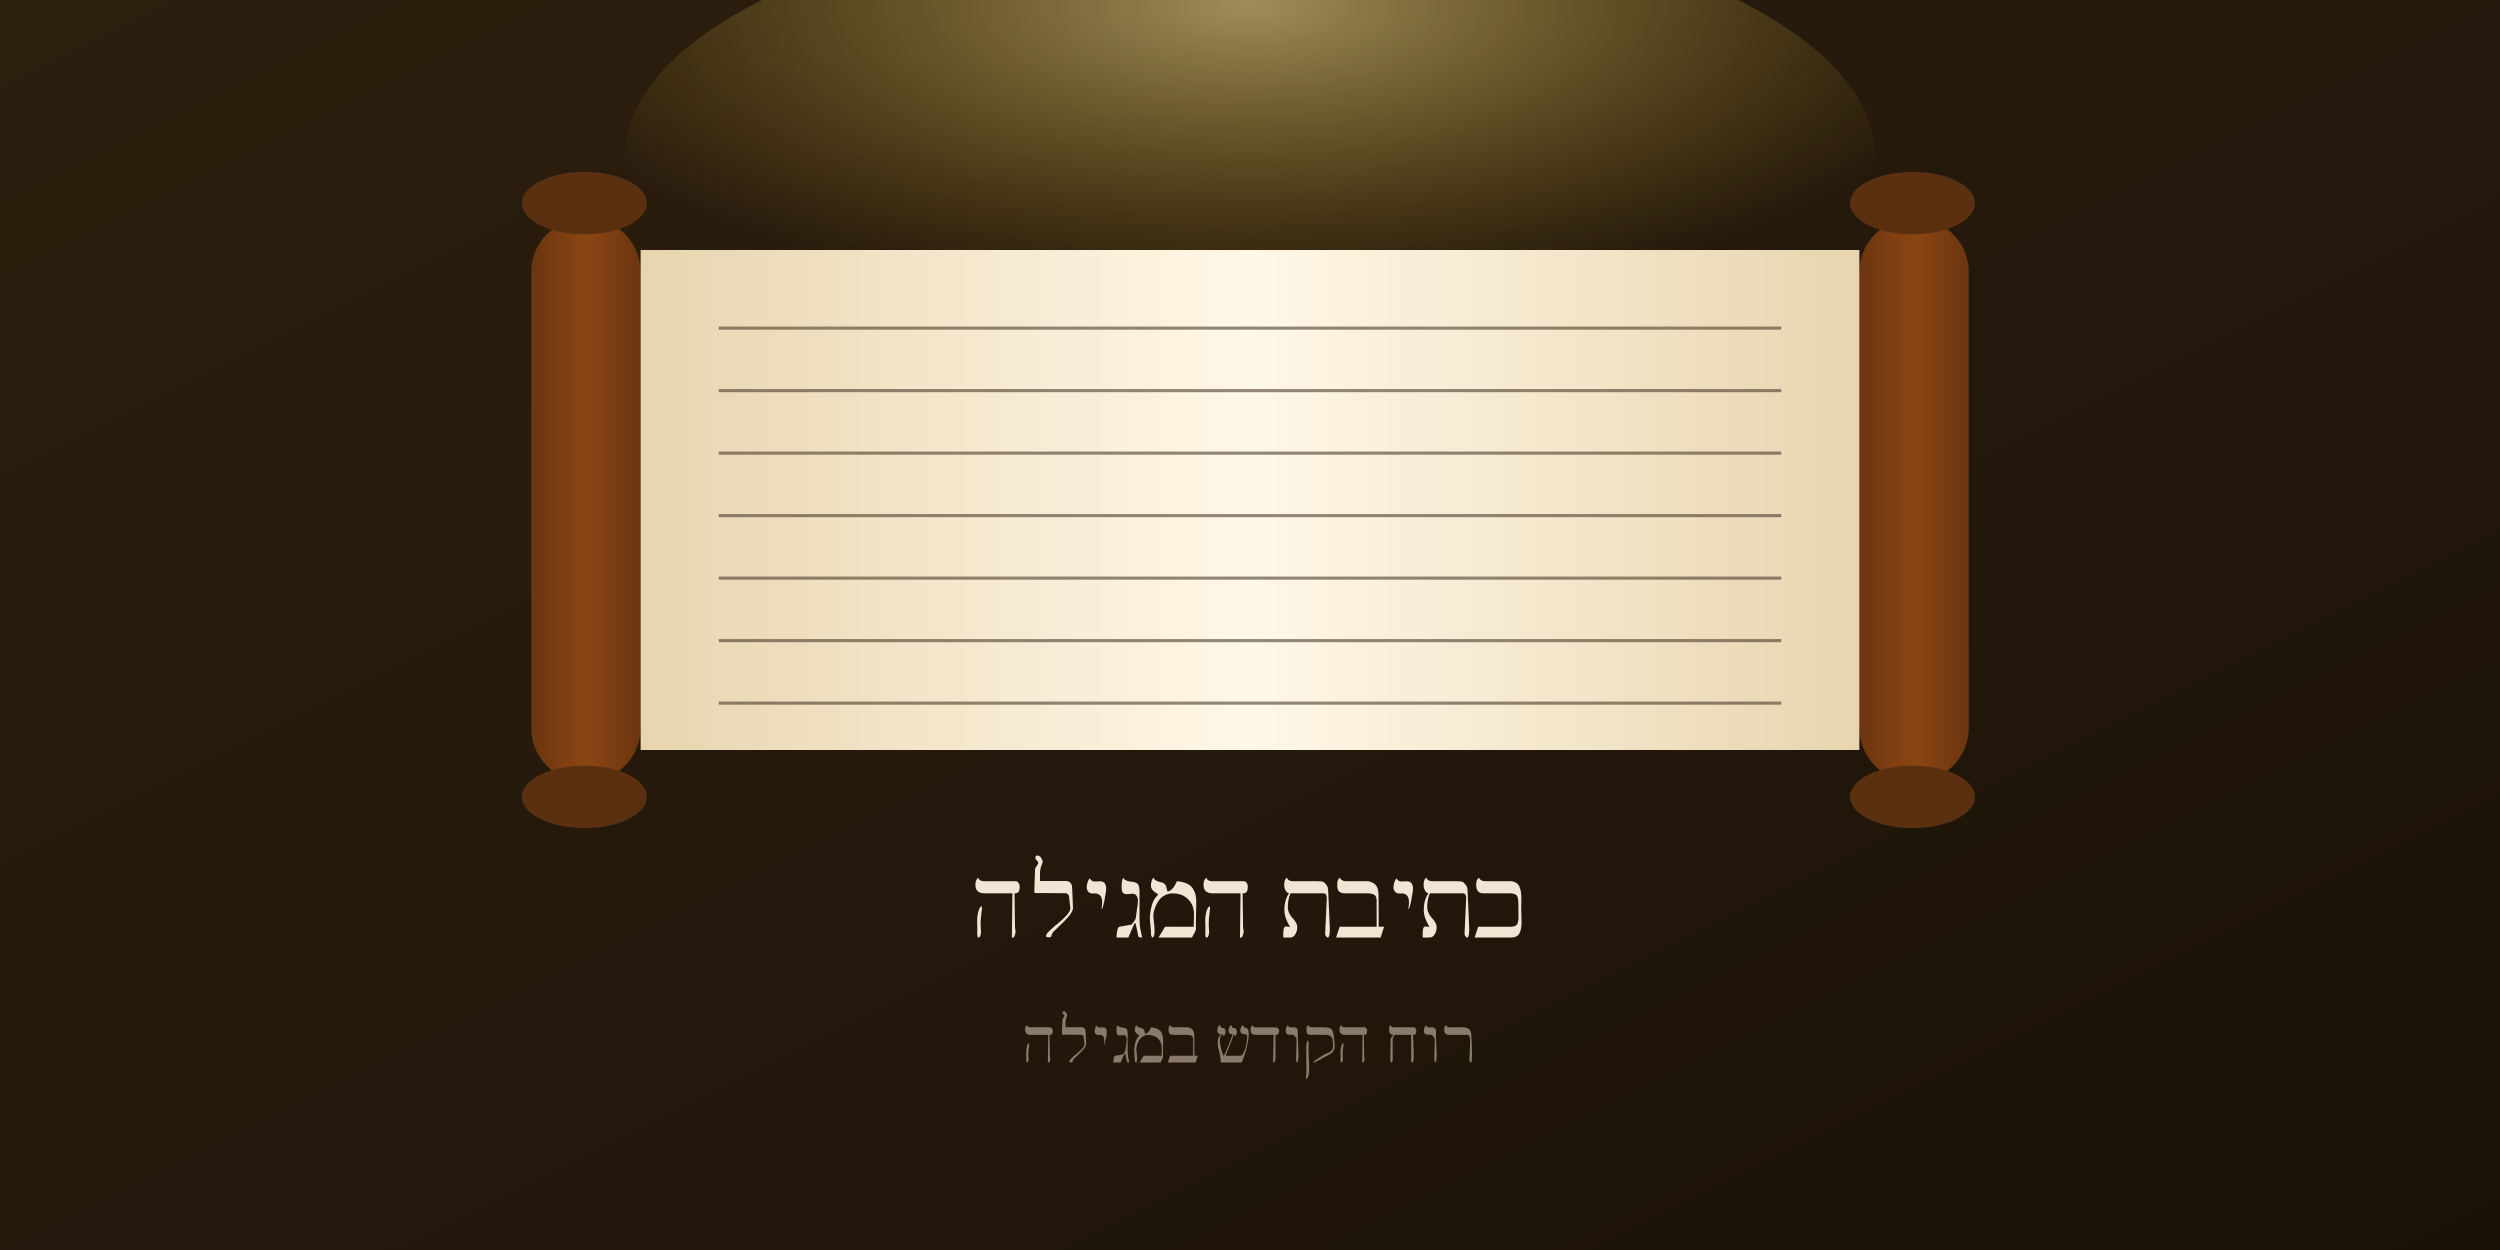
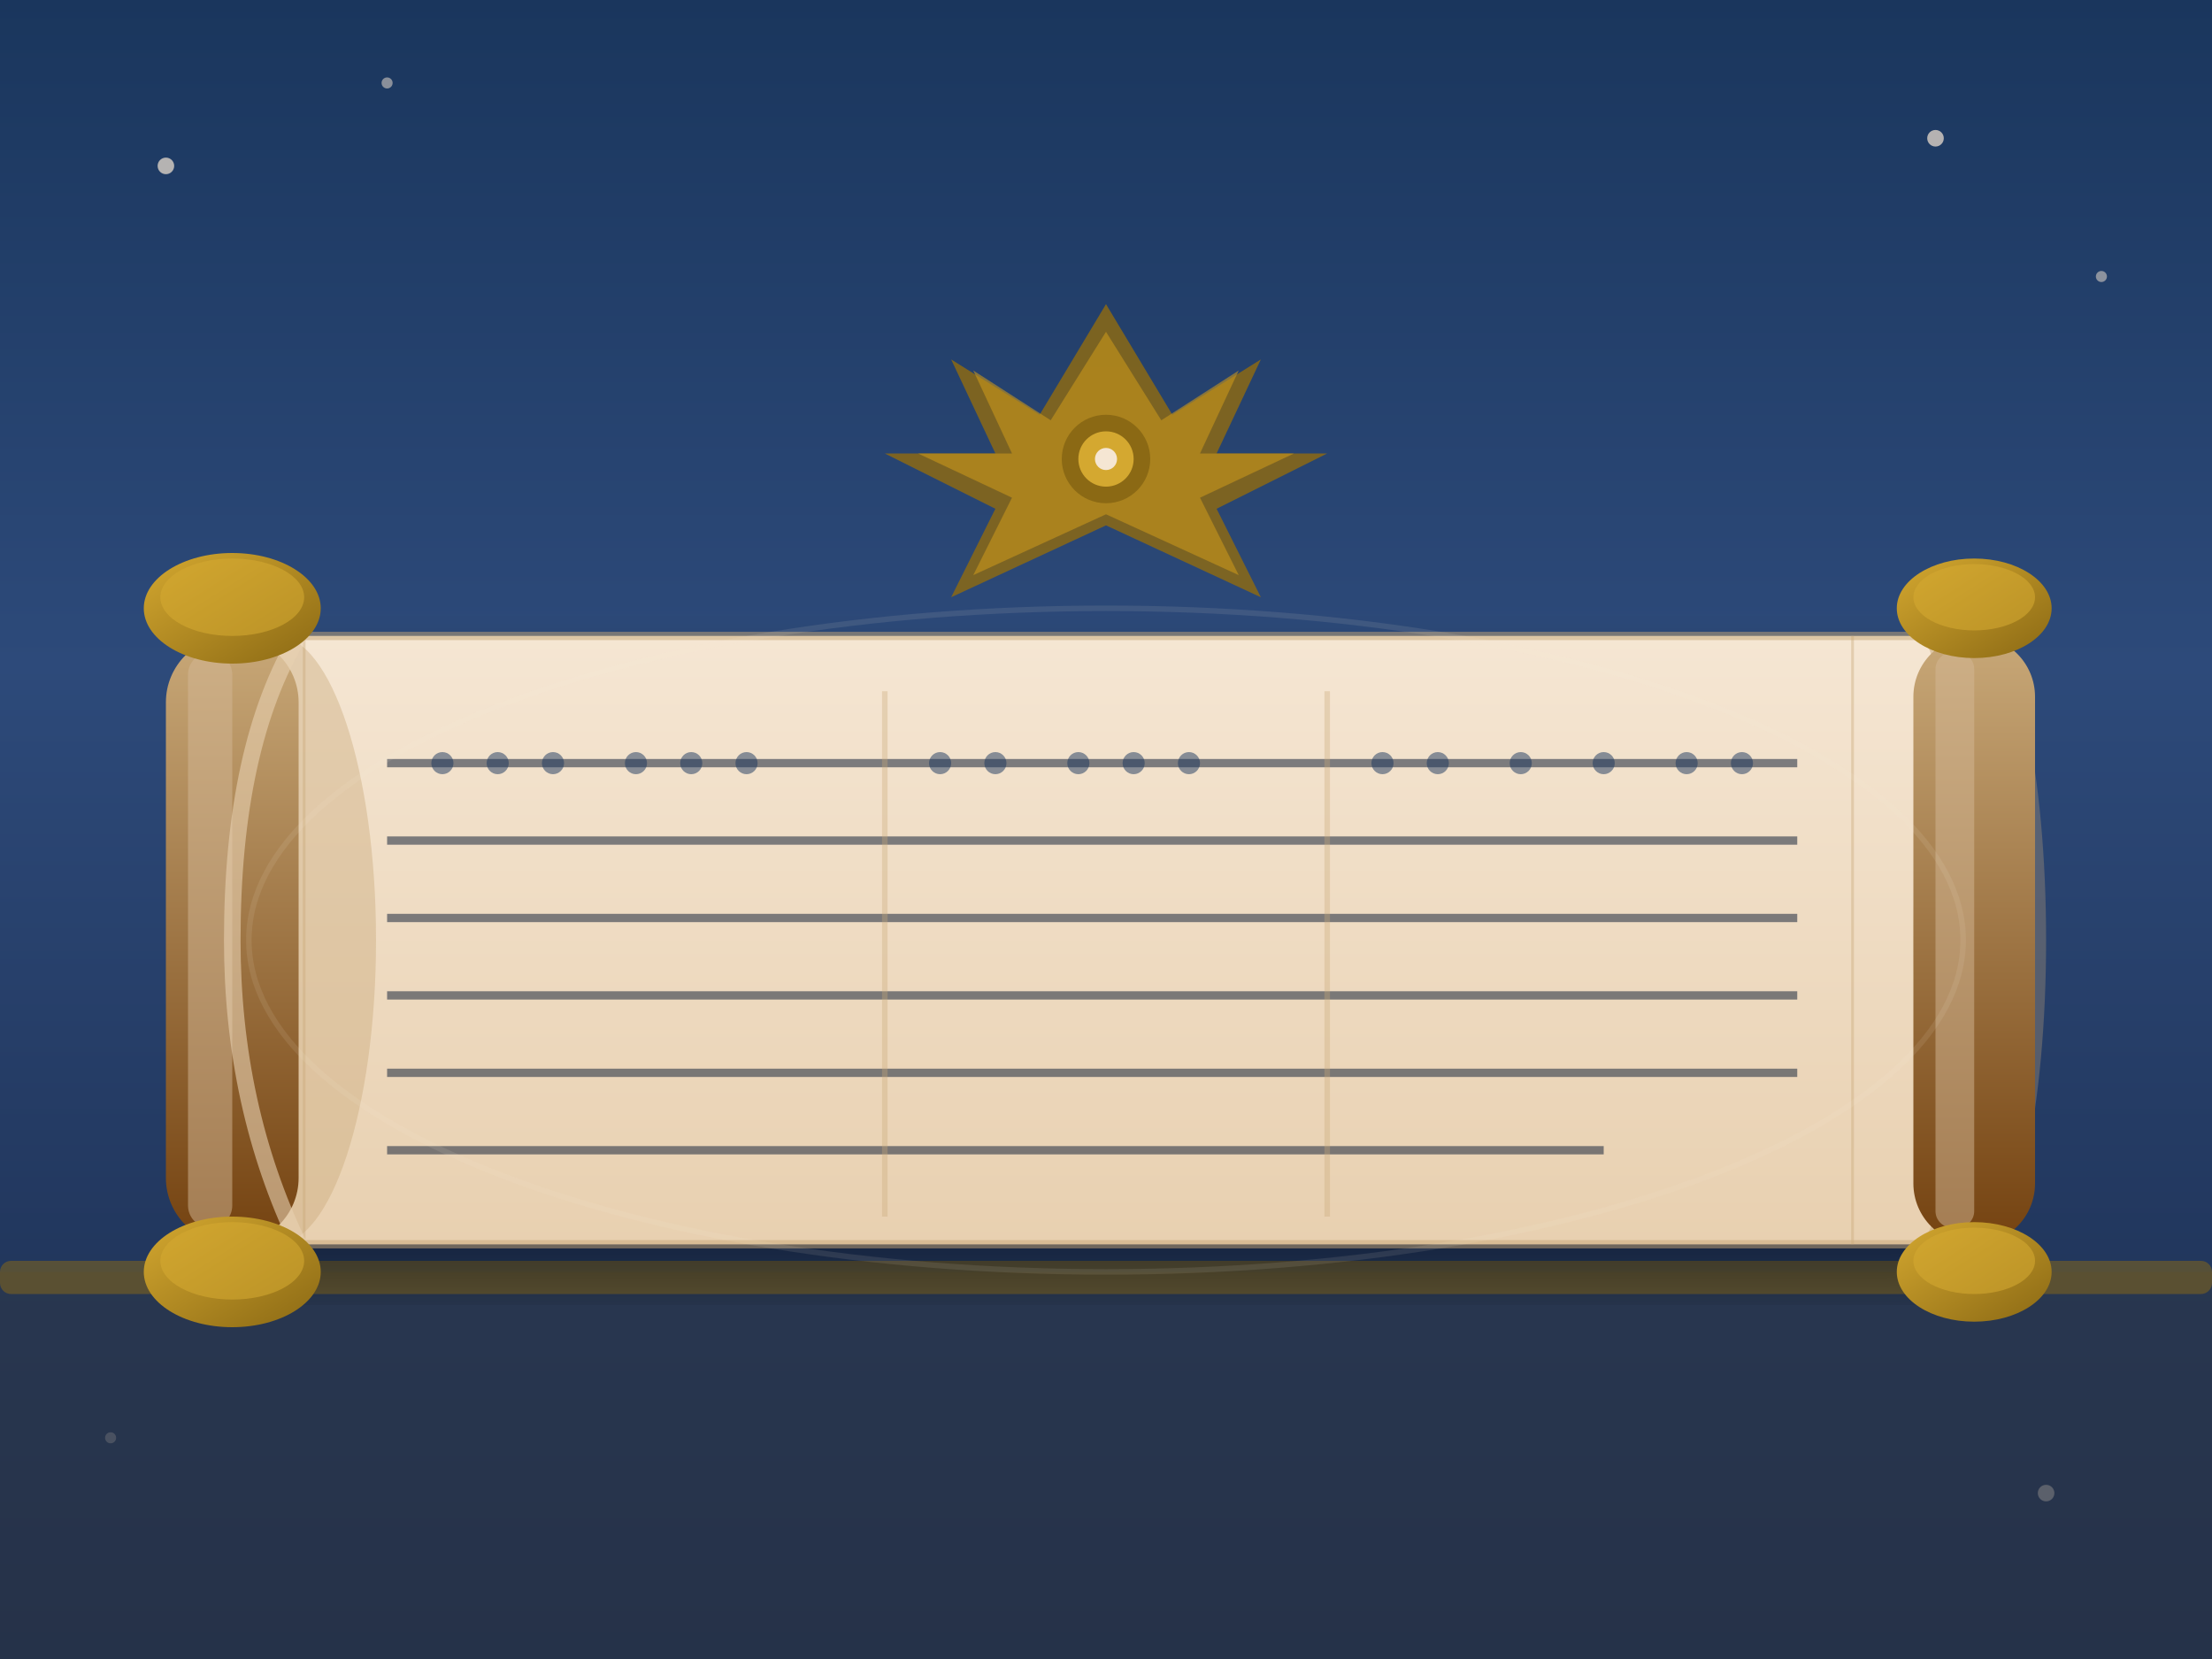
- <svg xmlns="http://www.w3.org/2000/svg" width="800" height="400" viewBox="0 0 800 400">
+ <svg xmlns="http://www.w3.org/2000/svg" viewBox="0 0 400 300">
  <defs>
-     <linearGradient id="bg" x1="0%" y1="0%" x2="100%" y2="100%">
-       <stop offset="0%" style="stop-color:#2d1f0e" />
-       <stop offset="100%" style="stop-color:#1a1208" />
+     <linearGradient id="bgGrad" x1="0" y1="0" x2="0" y2="1">
+       <stop offset="0%" stop-color="#1a365d" />
+       <stop offset="40%" stop-color="#2d4a7a" />
+       <stop offset="100%" stop-color="#1a2a4a" />
    </linearGradient>
-     <linearGradient id="parchment" x1="0%" y1="0%" x2="100%" y2="0%">
-       <stop offset="0%" style="stop-color:#e8d5b0" />
-       <stop offset="50%" style="stop-color:#fff8e7" />
-       <stop offset="100%" style="stop-color:#e8d5b0" />
+     <linearGradient id="parchGrad" x1="0" y1="0" x2="0" y2="1">
+       <stop offset="0%" stop-color="#f5e6d3" />
+       <stop offset="100%" stop-color="#e8d0b0" />
    </linearGradient>
-     <linearGradient id="wood" x1="0%" y1="0%" x2="100%" y2="0%">
-       <stop offset="0%" style="stop-color:#6B3510" />
-       <stop offset="50%" style="stop-color:#8B4513" />
-       <stop offset="100%" style="stop-color:#6B3510" />
+     <linearGradient id="rodGrad" x1="0" y1="0" x2="0" y2="1">
+       <stop offset="0%" stop-color="#c8a878" />
+       <stop offset="100%" stop-color="#744210" />
    </linearGradient>
-     <radialGradient id="glow" cx="50%" cy="20%" r="60%">
-       <stop offset="0%" style="stop-color:#f0d78c" stop-opacity="0.6" />
-       <stop offset="100%" style="stop-color:#c9a227" stop-opacity="0" />
-     </radialGradient>
+     <linearGradient id="knobGrad" x1="0" y1="0" x2="1" y2="1">
+       <stop offset="0%" stop-color="#d4a830" />
+       <stop offset="100%" stop-color="#8B6914" />
+     </linearGradient>
+     <filter id="scrollShadow">
+       <feDropShadow dx="4" dy="6" stdDeviation="5" flood-color="#000" flood-opacity="0.35" />
+     </filter>
  </defs>
-   <rect width="800" height="400" fill="url(#bg)" />
-   <ellipse cx="400" cy="50" rx="200" ry="80" fill="url(#glow)" />
-   <rect x="170" y="70" width="35" height="180" rx="17" fill="url(#wood)" />
-   <rect x="595" y="70" width="35" height="180" rx="17" fill="url(#wood)" />
-   <ellipse cx="187" cy="65" rx="20" ry="10" fill="#5a3010" />
-   <ellipse cx="187" cy="255" rx="20" ry="10" fill="#5a3010" />
-   <ellipse cx="612" cy="65" rx="20" ry="10" fill="#5a3010" />
-   <ellipse cx="612" cy="255" rx="20" ry="10" fill="#5a3010" />
-   <rect x="205" y="80" width="390" height="160" fill="url(#parchment)" />
-   <g stroke="#4a3a2a" stroke-width="1" opacity="0.6">
-     <line x1="230" y1="105" x2="570" y2="105" />
-     <line x1="230" y1="125" x2="570" y2="125" />
-     <line x1="230" y1="145" x2="570" y2="145" />
-     <line x1="230" y1="165" x2="570" y2="165" />
-     <line x1="230" y1="185" x2="570" y2="185" />
-     <line x1="230" y1="205" x2="570" y2="205" />
-     <line x1="230" y1="225" x2="570" y2="225" />
-   </g>
-   <text x="400" y="300" text-anchor="middle" font-family="David, serif" font-size="32" fill="#f0e6d3" direction="rtl">כתיבת המגילה</text>
-   <text x="400" y="340" text-anchor="middle" font-family="David, serif" font-size="20" fill="#8a7a6a" direction="rtl">רוח הקודש במגילה</text>
+   <rect width="400" height="300" fill="url(#bgGrad)" />
+   <circle cx="30" cy="30" r="1.5" fill="#f5e6d3" opacity="0.7" />
+   <circle cx="70" cy="15" r="1" fill="#f5e6d3" opacity="0.5" />
+   <circle cx="350" cy="25" r="1.5" fill="#f5e6d3" opacity="0.7" />
+   <circle cx="380" cy="50" r="1" fill="#f5e6d3" opacity="0.5" />
+   <circle cx="20" cy="260" r="1" fill="#f5e6d3" opacity="0.4" />
+   <circle cx="370" cy="270" r="1.5" fill="#f5e6d3" opacity="0.6" />
+   <rect x="0" y="230" width="400" height="70" fill="#2d3748" opacity="0.6" />
+   <rect x="0" y="228" width="400" height="6" rx="2" fill="#8B6914" opacity="0.5" />
+   <rect x="40" y="115" width="310" height="110" rx="4" fill="url(#parchGrad)" filter="url(#scrollShadow)" />
+   <rect x="40" y="115" width="310" height="110" rx="4" fill="none" stroke="#c8a878" stroke-width="1.5" opacity="0.5" />
+   <line x1="55" y1="115" x2="55" y2="225" stroke="#c8a878" stroke-width="0.5" opacity="0.4" />
+   <line x1="335" y1="115" x2="335" y2="225" stroke="#c8a878" stroke-width="0.5" opacity="0.4" />
+   <line x1="70" y1="138" x2="325" y2="138" stroke="#2d3748" stroke-width="1.5" opacity="0.6" />
+   <line x1="70" y1="152" x2="325" y2="152" stroke="#2d3748" stroke-width="1.5" opacity="0.6" />
+   <line x1="70" y1="166" x2="325" y2="166" stroke="#2d3748" stroke-width="1.5" opacity="0.6" />
+   <line x1="70" y1="180" x2="325" y2="180" stroke="#2d3748" stroke-width="1.5" opacity="0.6" />
+   <line x1="70" y1="194" x2="325" y2="194" stroke="#2d3748" stroke-width="1.5" opacity="0.6" />
+   <line x1="70" y1="208" x2="290" y2="208" stroke="#2d3748" stroke-width="1.5" opacity="0.6" />
+   <line x1="160" y1="125" x2="160" y2="220" stroke="#c8a878" stroke-width="1" opacity="0.35" />
+   <line x1="240" y1="125" x2="240" y2="220" stroke="#c8a878" stroke-width="1" opacity="0.35" />
+   <circle cx="80" cy="138" r="2" fill="#1a365d" opacity="0.5" />
+   <circle cx="90" cy="138" r="2" fill="#1a365d" opacity="0.5" />
+   <circle cx="100" cy="138" r="2" fill="#1a365d" opacity="0.5" />
+   <circle cx="115" cy="138" r="2" fill="#1a365d" opacity="0.5" />
+   <circle cx="125" cy="138" r="2" fill="#1a365d" opacity="0.5" />
+   <circle cx="135" cy="138" r="2" fill="#1a365d" opacity="0.5" />
+   <circle cx="170" cy="138" r="2" fill="#1a365d" opacity="0.5" />
+   <circle cx="180" cy="138" r="2" fill="#1a365d" opacity="0.5" />
+   <circle cx="195" cy="138" r="2" fill="#1a365d" opacity="0.5" />
+   <circle cx="205" cy="138" r="2" fill="#1a365d" opacity="0.5" />
+   <circle cx="215" cy="138" r="2" fill="#1a365d" opacity="0.5" />
+   <circle cx="250" cy="138" r="2" fill="#1a365d" opacity="0.5" />
+   <circle cx="260" cy="138" r="2" fill="#1a365d" opacity="0.5" />
+   <circle cx="275" cy="138" r="2" fill="#1a365d" opacity="0.5" />
+   <circle cx="290" cy="138" r="2" fill="#1a365d" opacity="0.5" />
+   <circle cx="305" cy="138" r="2" fill="#1a365d" opacity="0.5" />
+   <circle cx="315" cy="138" r="2" fill="#1a365d" opacity="0.5" />
+   <ellipse cx="50" cy="170" rx="18" ry="55" fill="#c8a878" opacity="0.4" />
+   <rect x="30" y="115" width="24" height="110" rx="12" fill="url(#rodGrad)" />
+   <rect x="34" y="118" width="8" height="104" rx="4" fill="#d4b896" opacity="0.5" />
+   <path d="M 54 115 Q 42 135 42 170 Q 42 200 54 225" fill="none" stroke="#e8d0b0" stroke-width="3" opacity="0.6" />
+   <ellipse cx="42" cy="110" rx="16" ry="10" fill="url(#knobGrad)" />
+   <ellipse cx="42" cy="108" rx="13" ry="7" fill="#d4a830" opacity="0.6" />
+   <ellipse cx="42" cy="230" rx="16" ry="10" fill="url(#knobGrad)" />
+   <ellipse cx="42" cy="228" rx="13" ry="7" fill="#d4a830" opacity="0.6" />
+   <ellipse cx="358" cy="170" rx="12" ry="55" fill="#c8a878" opacity="0.3" />
+   <rect x="346" y="115" width="22" height="110" rx="11" fill="url(#rodGrad)" />
+   <rect x="350" y="118" width="7" height="104" rx="3" fill="#d4b896" opacity="0.5" />
+   <ellipse cx="357" cy="110" rx="14" ry="9" fill="url(#knobGrad)" />
+   <ellipse cx="357" cy="108" rx="11" ry="6" fill="#d4a830" opacity="0.6" />
+   <ellipse cx="357" cy="230" rx="14" ry="9" fill="url(#knobGrad)" />
+   <ellipse cx="357" cy="228" rx="11" ry="6" fill="#d4a830" opacity="0.6" />
+   <polygon points="200,55 212,75 228,65 220,82 240,82 220,92 228,108 200,95 172,108 180,92 160,82 180,82 172,65 188,75" fill="#8B6914" opacity="0.85" />
+   <polygon points="200,60 210,76 224,67 217,82 234,82 217,90 224,104 200,93 176,104 183,90 166,82 183,82 176,67 190,76" fill="#c8961a" opacity="0.6" />
+   <circle cx="200" cy="83" r="8" fill="#8B6914" />
+   <circle cx="200" cy="83" r="5" fill="#d4a830" />
+   <circle cx="200" cy="83" r="2" fill="#f5e6d3" />
+   <ellipse cx="200" cy="170" rx="155" ry="60" fill="none" stroke="#f5e6d3" stroke-width="1" opacity="0.1" />
</svg>
